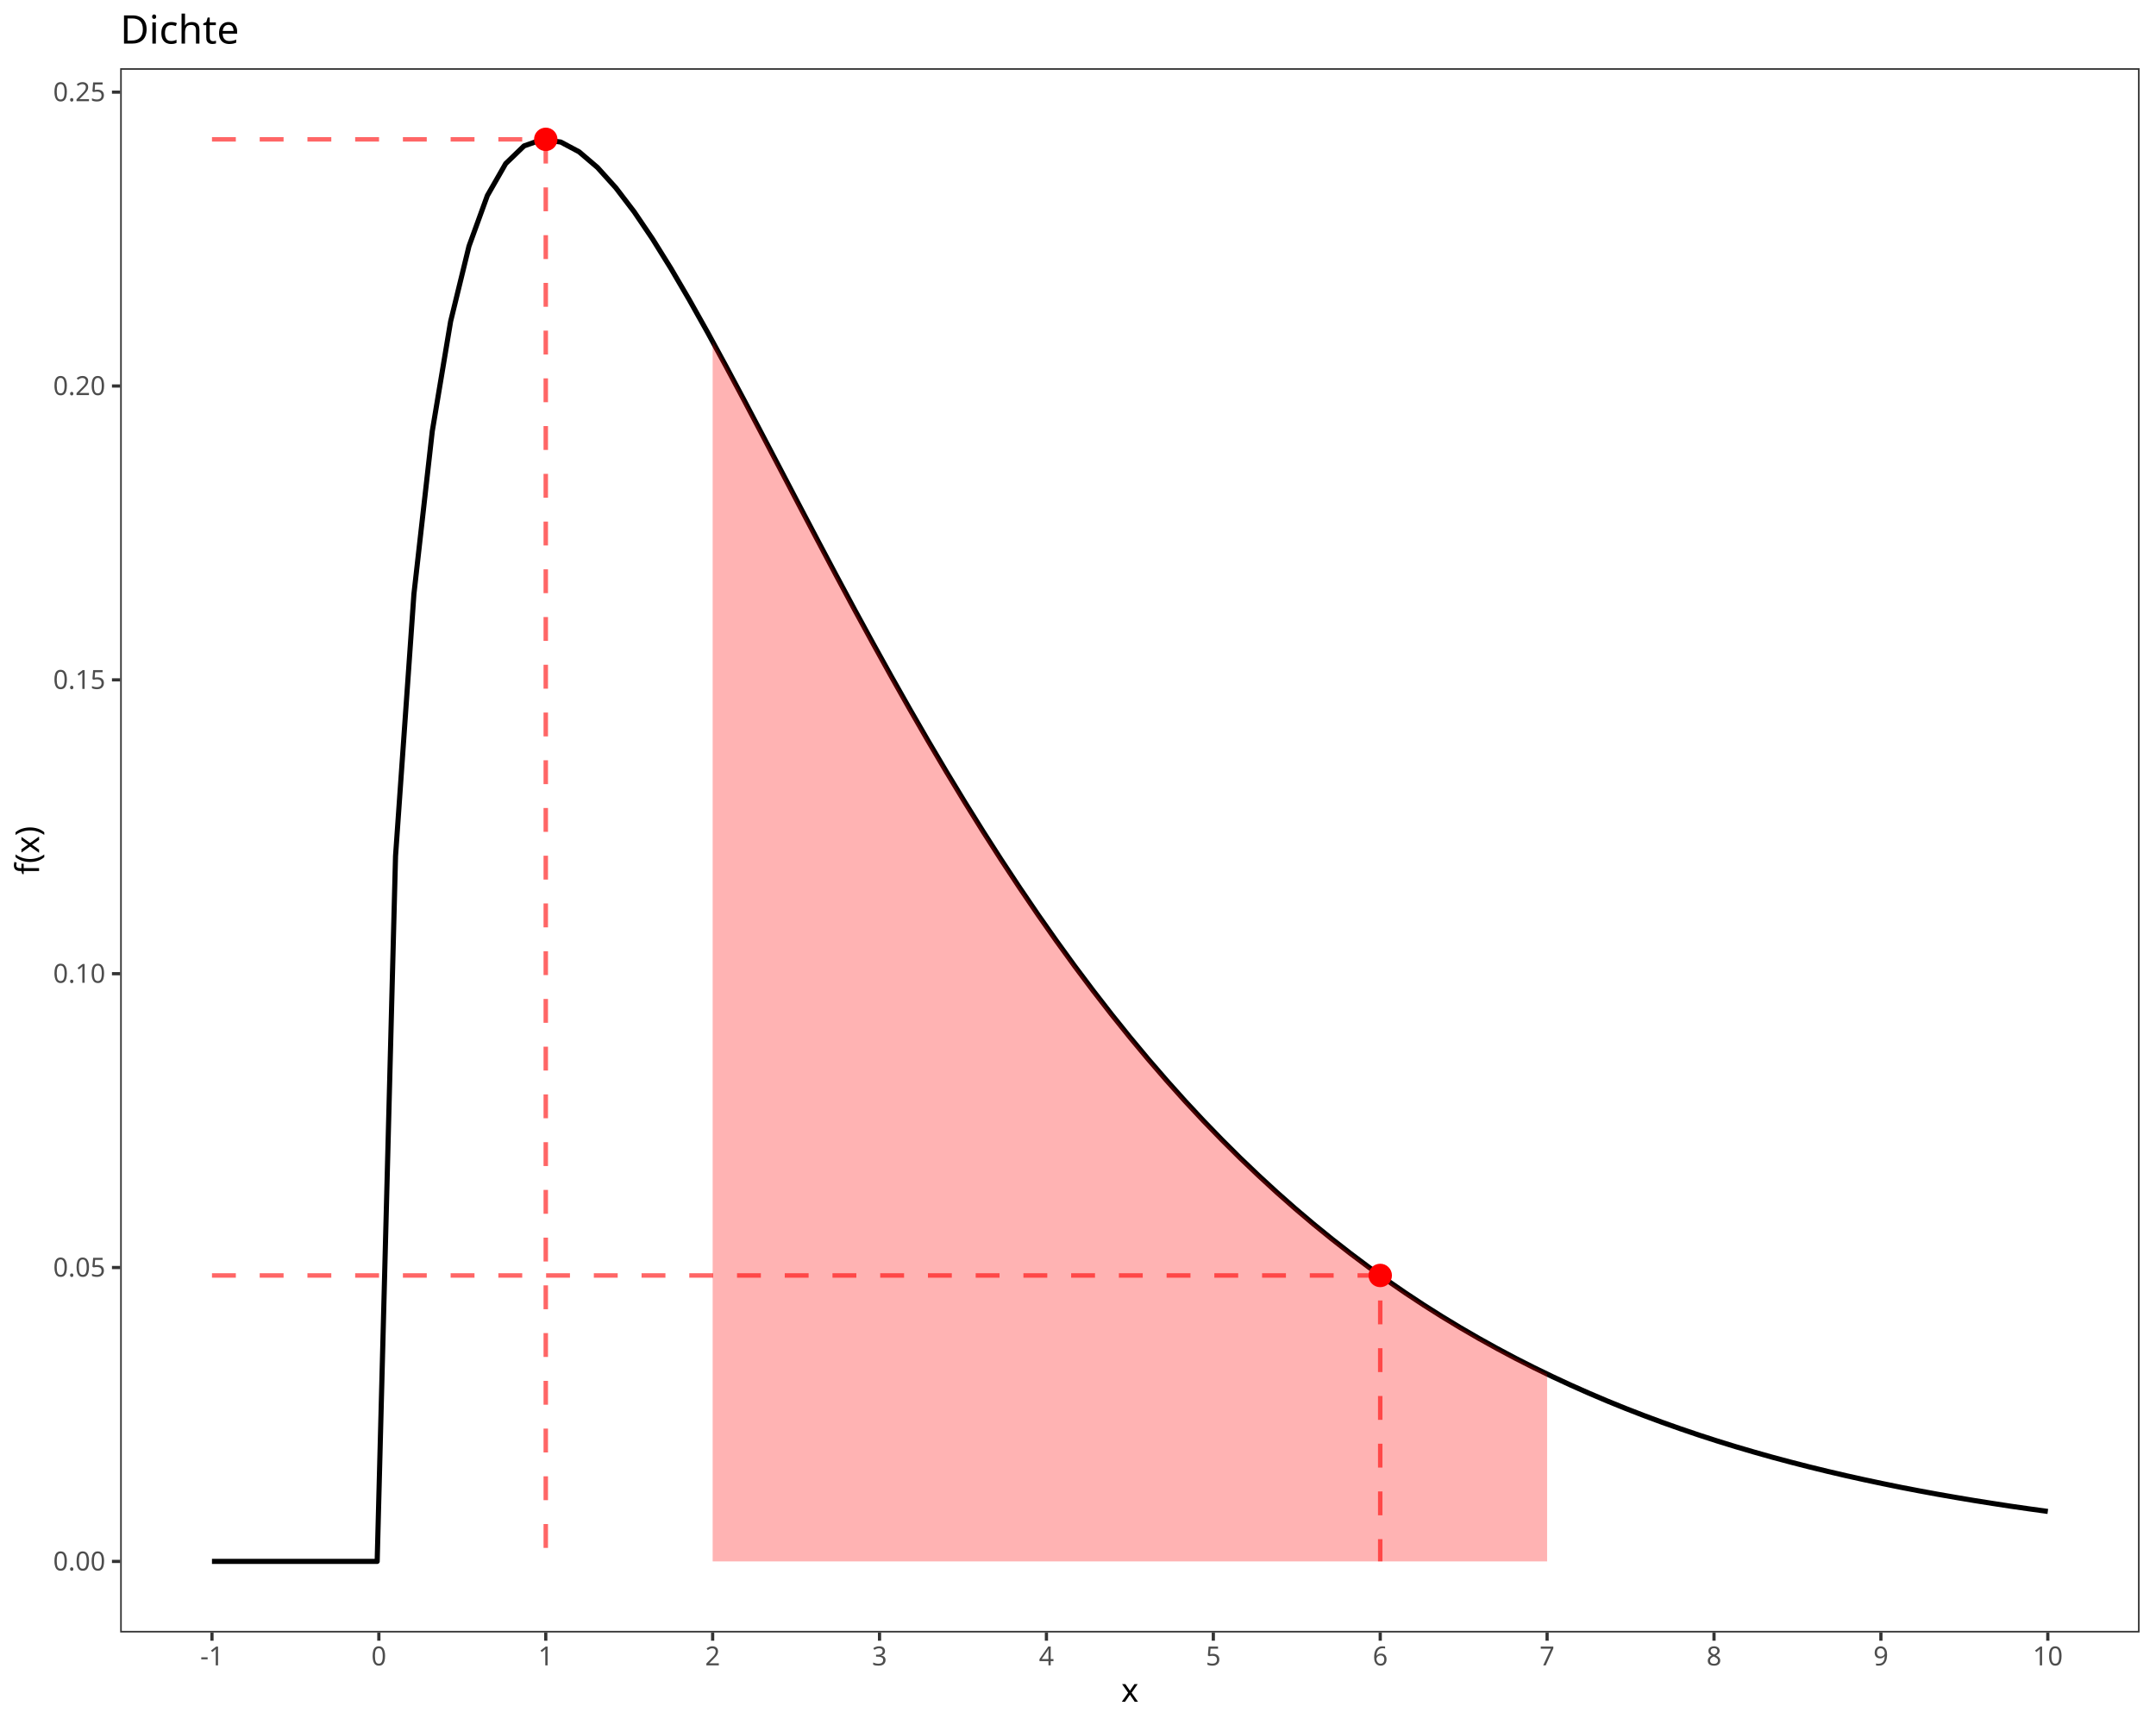
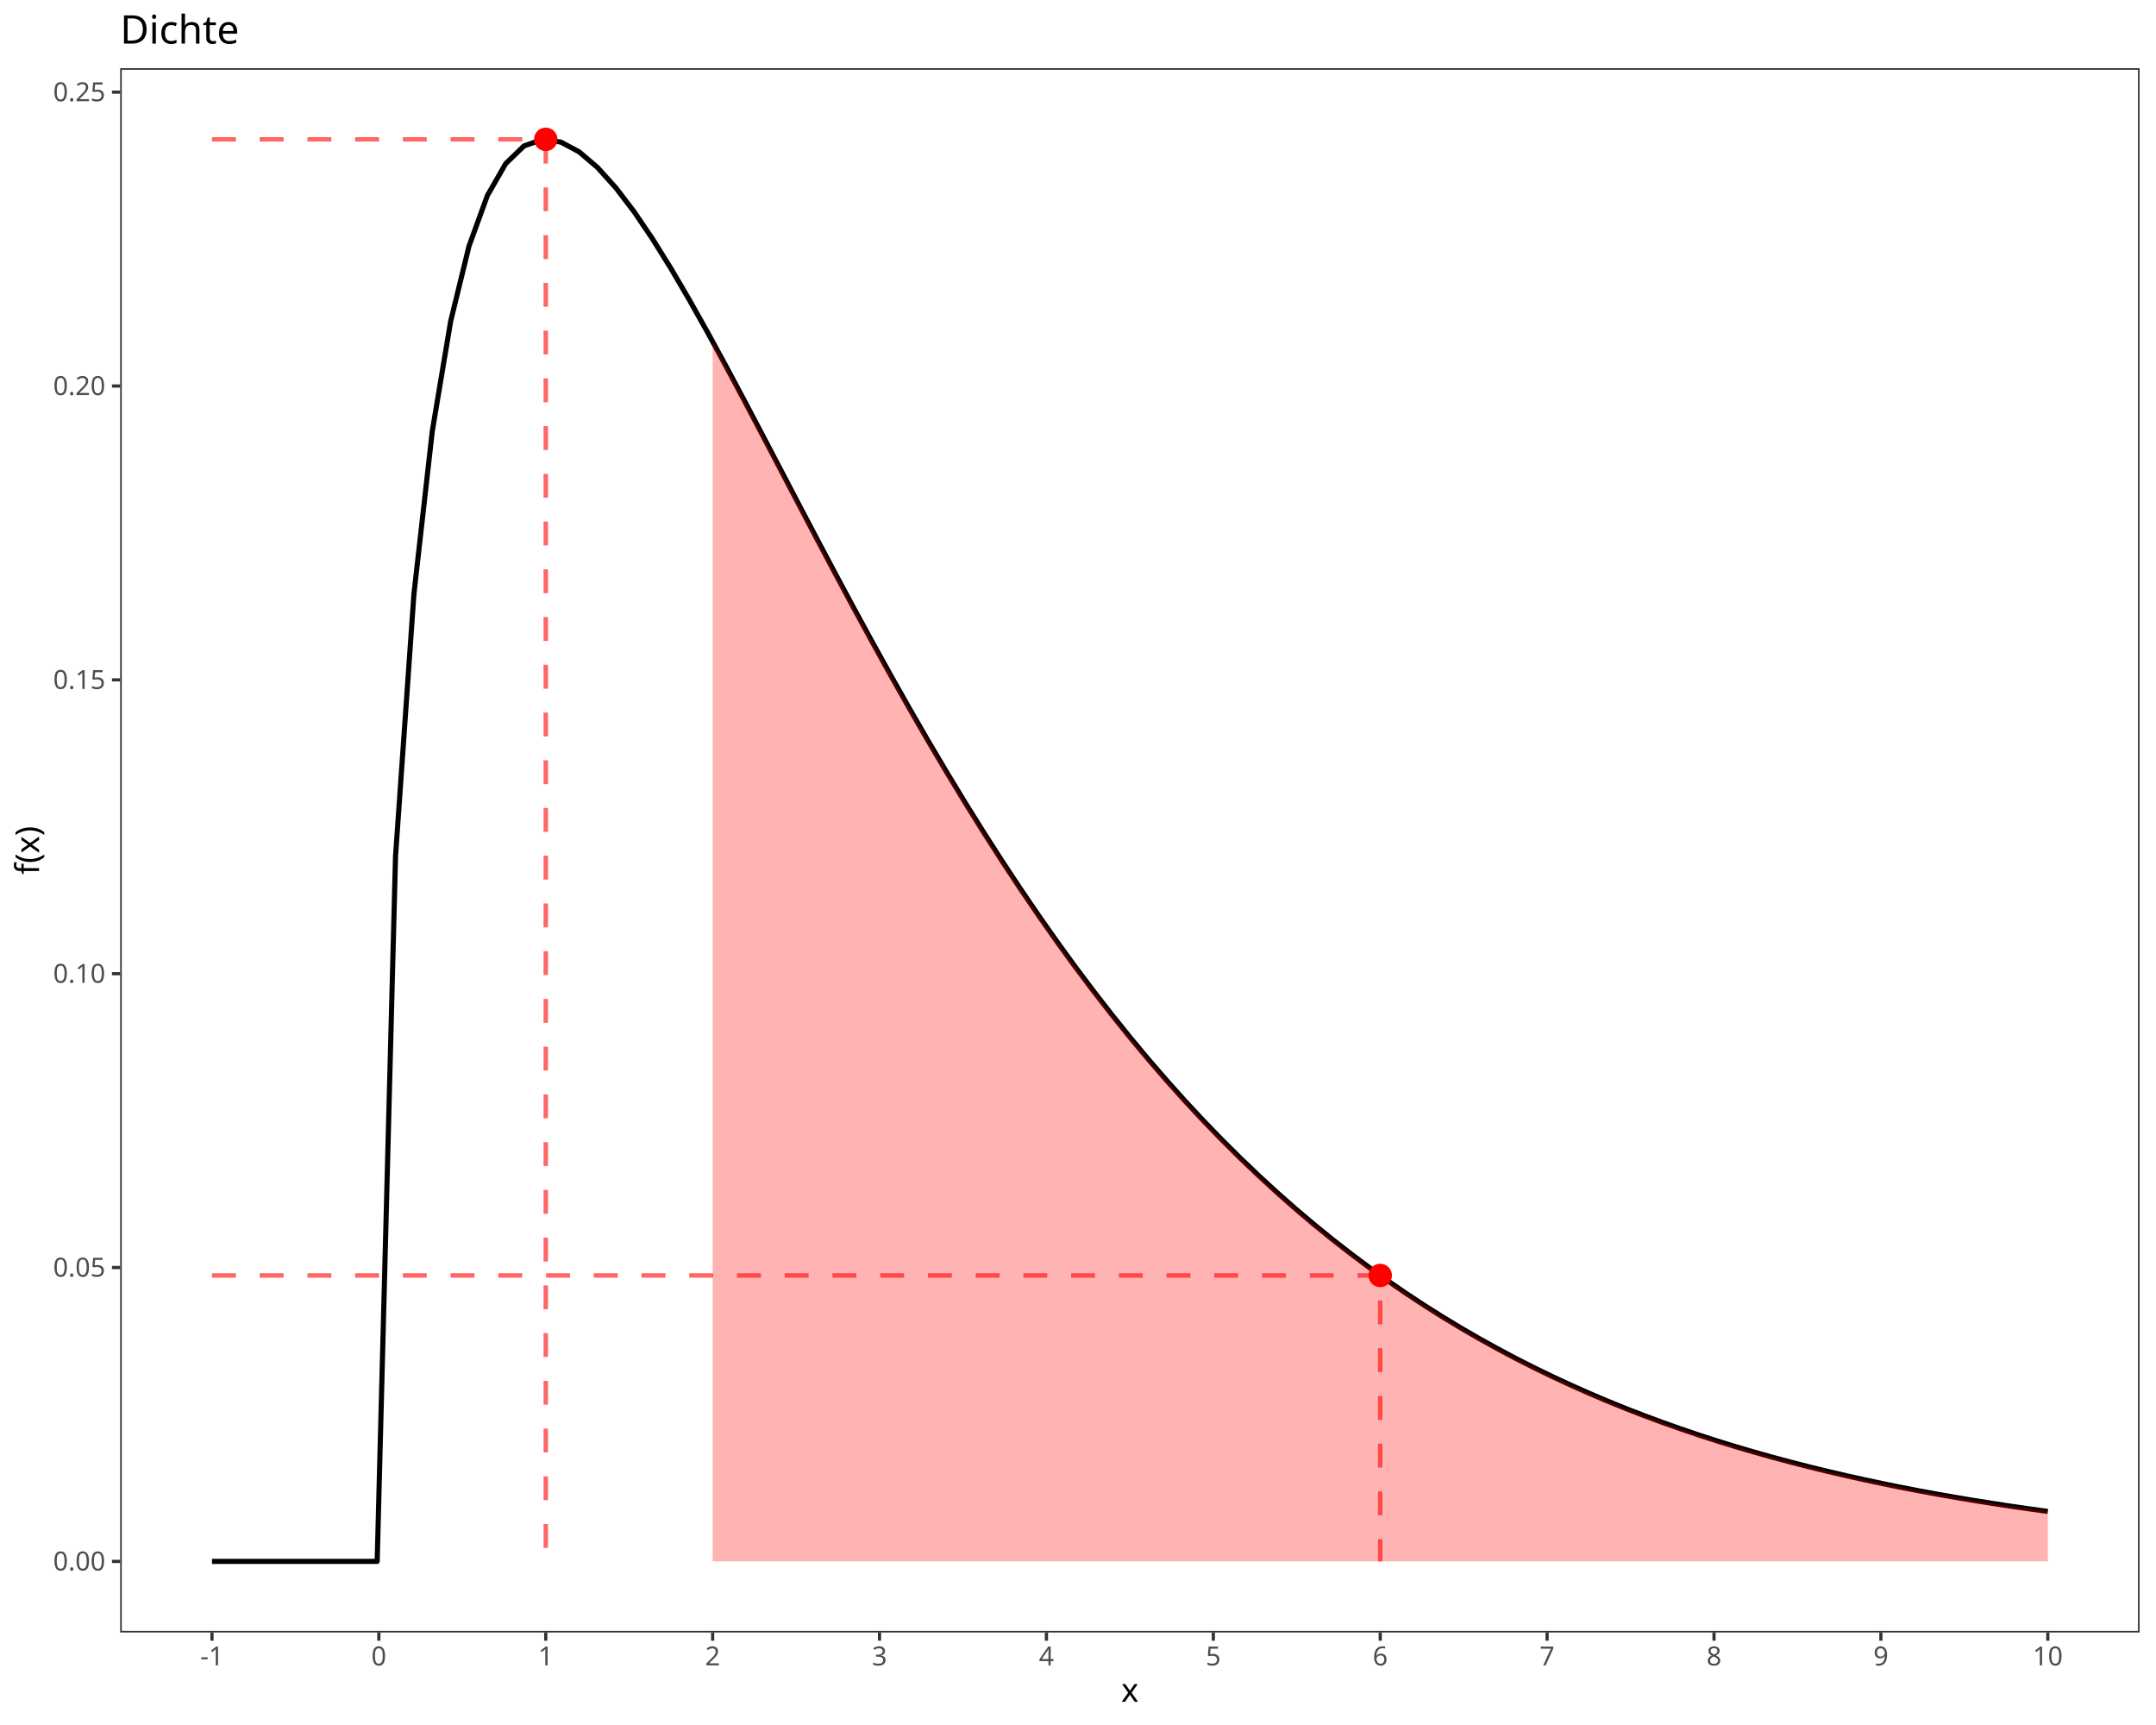
<svg xmlns="http://www.w3.org/2000/svg" class="svglite" data-engine-version="2.0" width="720.00pt" height="576.00pt" viewBox="0 0 720.00 576.00">
  <defs>
    <style type="text/css">
    .svglite line, .svglite polyline, .svglite polygon, .svglite path, .svglite rect, .svglite circle {
      fill: none;
      stroke: #000000;
      stroke-linecap: round;
      stroke-linejoin: round;
      stroke-miterlimit: 10.00;
    }
  </style>
  </defs>
  <rect width="100%" height="100%" style="stroke: none; fill: #FFFFFF;" />
  <defs>
    <clipPath id="cpMC4wMHw3MjAuMDB8MC4wMHw1NzYuMDA=">
      <rect x="0.00" y="0.00" width="720.00" height="576.00" />
    </clipPath>
  </defs>
  <g clip-path="url(#cpMC4wMHw3MjAuMDB8MC4wMHw1NzYuMDA=)">
    <rect x="0.00" y="0.00" width="720.00" height="576.00" style="stroke-width: 1.07; stroke: #FFFFFF; fill: #FFFFFF;" />
  </g>
  <defs>
    <clipPath id="cpNDAuMTN8NzE0LjUyfDIyLjc4fDU0NS4xMQ==">
      <rect x="40.13" y="22.78" width="674.39" height="522.33" />
    </clipPath>
  </defs>
  <g clip-path="url(#cpNDAuMTN8NzE0LjUyfDIyLjc4fDU0NS4xMQ==)">
    <rect x="40.13" y="22.78" width="674.39" height="522.33" style="stroke-width: 1.07; stroke: none; fill: #FFFFFF;" />
    <polyline points="70.79,521.37 76.92,521.37 83.05,521.37 89.18,521.37 95.31,521.37 101.44,521.37 107.57,521.37 113.70,521.37 119.83,521.37 125.96,521.37 132.09,285.87 138.23,198.37 144.36,143.98 150.49,107.31 156.62,82.20 162.75,65.32 168.88,54.63 175.01,48.72 181.14,46.57 187.27,47.43 193.40,50.70 199.53,55.92 205.66,62.71 211.80,70.75 217.93,79.80 224.06,89.64 230.19,100.10 236.32,111.02 242.45,122.29 248.58,133.78 254.71,145.43 260.84,157.13 266.97,168.85 273.10,180.51 279.23,192.07 285.36,203.50 291.50,214.76 297.63,225.82 303.76,236.67 309.89,247.29 316.02,257.65 322.15,267.76 328.28,277.60 334.41,287.17 340.54,296.45 346.67,305.46 352.80,314.19 358.93,322.64 365.07,330.81 371.20,338.71 377.33,346.33 383.46,353.68 389.59,360.77 395.72,367.61 401.85,374.19 407.98,380.52 414.11,386.62 420.24,392.47 426.37,398.11 432.50,403.52 438.63,408.71 444.77,413.70 450.90,418.48 457.03,423.07 463.16,427.47 469.29,431.69 475.42,435.74 481.55,439.61 487.68,443.32 493.81,446.87 499.94,450.27 506.07,453.53 512.20,456.64 518.34,459.62 524.47,462.47 530.60,465.19 536.73,467.80 542.86,470.29 548.99,472.67 555.12,474.94 561.25,477.11 567.38,479.19 573.51,481.17 579.64,483.06 585.77,484.86 591.90,486.59 598.04,488.23 604.17,489.80 610.30,491.30 616.43,492.73 622.56,494.09 628.69,495.39 634.82,496.64 640.95,497.82 647.08,498.95 653.21,500.02 659.34,501.05 665.47,502.02 671.60,502.96 677.74,503.84 683.87,504.69 " style="stroke-width: 1.71; stroke-linecap: butt;" />
-     <polygon points="237.99,114.07 243.68,124.57 249.36,135.27 255.05,146.08 260.74,156.94 266.43,167.81 272.11,178.63 277.80,189.38 283.49,200.02 289.18,210.52 294.86,220.86 300.55,231.02 306.24,240.99 311.92,250.76 317.61,260.30 323.30,269.63 328.99,278.71 334.67,287.57 340.36,296.18 346.05,304.56 351.73,312.69 357.42,320.58 363.11,328.23 368.80,335.65 374.48,342.83 380.17,349.77 385.86,356.49 391.54,362.98 397.23,369.25 402.92,375.31 408.61,381.15 414.29,386.79 419.98,392.23 425.67,397.47 431.36,402.52 437.04,407.38 442.73,412.06 448.42,416.57 454.10,420.91 459.79,425.08 465.48,429.09 471.17,432.95 476.85,436.66 482.54,440.22 488.23,443.64 493.91,446.93 499.60,450.09 505.29,453.12 510.98,456.03 516.66,458.82 516.66,521.37 510.98,521.37 505.29,521.37 499.60,521.37 493.91,521.37 488.23,521.37 482.54,521.37 476.85,521.37 471.17,521.37 465.48,521.37 459.79,521.37 454.10,521.37 448.42,521.37 442.73,521.37 437.04,521.37 431.36,521.37 425.67,521.37 419.98,521.37 414.29,521.37 408.61,521.37 402.92,521.37 397.23,521.37 391.54,521.37 385.86,521.37 380.17,521.37 374.48,521.37 368.80,521.37 363.11,521.37 357.42,521.37 351.73,521.37 346.05,521.37 340.36,521.37 334.67,521.37 328.99,521.37 323.30,521.37 317.61,521.37 311.92,521.37 306.24,521.37 300.55,521.37 294.86,521.37 289.18,521.37 283.49,521.37 277.80,521.37 272.11,521.37 266.43,521.37 260.74,521.37 255.05,521.37 249.36,521.37 243.68,521.37 237.99,521.37 " style="stroke-width: 0.00; stroke: none; fill: #FF0000; fill-opacity: 0.30;" />
-     <polyline points="237.99,114.07 243.68,124.57 249.36,135.27 255.05,146.08 260.74,156.94 266.43,167.81 272.11,178.63 277.80,189.38 283.49,200.02 289.18,210.52 294.86,220.86 300.55,231.02 306.24,240.99 311.92,250.76 317.61,260.30 323.30,269.63 328.99,278.71 334.67,287.57 340.36,296.18 346.05,304.56 351.73,312.69 357.42,320.58 363.11,328.23 368.80,335.65 374.48,342.83 380.17,349.77 385.86,356.49 391.54,362.98 397.23,369.25 402.92,375.31 408.61,381.15 414.29,386.79 419.98,392.23 425.67,397.47 431.36,402.52 437.04,407.38 442.73,412.06 448.42,416.57 454.10,420.91 459.79,425.08 465.48,429.09 471.17,432.95 476.85,436.66 482.54,440.22 488.23,443.64 493.91,446.93 499.60,450.09 505.29,453.12 510.98,456.03 516.66,458.82 " style="stroke-width: 1.07; stroke: none;" />
-     <polyline points="516.66,521.37 510.98,521.37 505.29,521.37 499.60,521.37 493.91,521.37 488.23,521.37 482.54,521.37 476.85,521.37 471.17,521.37 465.48,521.37 459.79,521.37 454.10,521.37 448.42,521.37 442.73,521.37 437.04,521.37 431.36,521.37 425.67,521.37 419.98,521.37 414.29,521.37 408.61,521.37 402.92,521.37 397.23,521.37 391.54,521.37 385.86,521.37 380.17,521.37 374.48,521.37 368.80,521.37 363.11,521.37 357.42,521.37 351.73,521.37 346.05,521.37 340.36,521.37 334.67,521.37 328.99,521.37 323.30,521.37 317.61,521.37 311.92,521.37 306.24,521.37 300.55,521.37 294.86,521.37 289.18,521.37 283.49,521.37 277.80,521.37 272.11,521.37 266.43,521.37 260.74,521.37 255.05,521.37 249.36,521.37 243.68,521.37 237.99,521.37 " style="stroke-width: 1.07; stroke: none;" />
+     <polygon points="237.99,114.07 247.09,130.97 256.19,148.25 265.29,165.63 274.39,182.94 283.49,200.02 292.59,216.74 301.69,233.03 310.79,248.82 319.89,264.06 328.99,278.71 338.09,292.77 347.18,306.20 356.28,319.02 365.38,331.23 374.48,342.83 383.58,353.83 392.68,364.25 401.78,374.12 410.88,383.43 419.98,392.23 429.08,400.52 438.18,408.33 447.28,415.68 456.38,422.60 465.48,429.09 474.58,435.19 483.68,440.92 492.78,446.28 501.88,451.32 510.98,456.03 520.08,460.44 529.17,464.57 538.27,468.44 547.37,472.05 556.47,475.43 565.57,478.58 574.67,481.53 583.77,484.28 592.87,486.85 601.97,489.25 611.07,491.49 620.17,493.57 629.27,495.51 638.37,497.33 647.47,499.02 656.57,500.59 665.67,502.05 674.77,503.42 683.87,504.69 683.87,521.37 674.77,521.37 665.67,521.37 656.57,521.37 647.47,521.37 638.37,521.37 629.27,521.37 620.17,521.37 611.07,521.37 601.97,521.37 592.87,521.37 583.77,521.37 574.67,521.37 565.57,521.37 556.47,521.37 547.37,521.37 538.27,521.37 529.17,521.37 520.08,521.37 510.98,521.37 501.88,521.37 492.78,521.37 483.68,521.37 474.58,521.37 465.48,521.37 456.38,521.37 447.28,521.37 438.18,521.37 429.08,521.37 419.98,521.37 410.88,521.37 401.78,521.37 392.68,521.37 383.58,521.37 374.48,521.37 365.38,521.37 356.28,521.37 347.18,521.37 338.09,521.37 328.99,521.37 319.89,521.37 310.79,521.37 301.69,521.37 292.59,521.37 283.49,521.37 274.39,521.37 265.29,521.37 256.19,521.37 247.09,521.37 237.99,521.37 " style="stroke-width: 0.00; stroke: none; fill: #FF0000; fill-opacity: 0.30;" />
+     <polyline points="237.99,114.07 247.09,130.97 256.19,148.25 265.29,165.63 274.39,182.94 283.49,200.02 292.59,216.74 301.69,233.03 310.79,248.82 319.89,264.06 328.99,278.71 338.09,292.77 347.18,306.20 356.28,319.02 365.38,331.23 374.48,342.83 383.58,353.83 392.68,364.25 401.78,374.12 410.88,383.43 419.98,392.23 429.08,400.52 438.18,408.33 447.28,415.68 456.38,422.60 465.48,429.09 474.58,435.19 483.68,440.92 492.78,446.28 501.88,451.32 510.98,456.03 520.08,460.44 529.17,464.57 538.27,468.44 547.37,472.05 556.47,475.43 565.57,478.58 574.67,481.53 583.77,484.28 592.87,486.85 601.97,489.25 611.07,491.49 620.17,493.57 629.27,495.51 638.37,497.33 647.47,499.02 656.57,500.59 665.67,502.05 674.77,503.42 683.87,504.69 " style="stroke-width: 1.07; stroke: none;" />
+     <polyline points="683.87,521.37 674.77,521.37 665.67,521.37 656.57,521.37 647.47,521.37 638.37,521.37 629.27,521.37 620.17,521.37 611.07,521.37 601.97,521.37 592.87,521.37 583.77,521.37 574.67,521.37 565.57,521.37 556.47,521.37 547.37,521.37 538.27,521.37 529.17,521.37 520.08,521.37 510.98,521.37 501.88,521.37 492.78,521.37 483.68,521.37 474.58,521.37 465.48,521.37 456.38,521.37 447.28,521.37 438.18,521.37 429.08,521.37 419.98,521.37 410.88,521.37 401.78,521.37 392.68,521.37 383.58,521.37 374.48,521.37 365.38,521.37 356.28,521.37 347.18,521.37 338.09,521.37 328.99,521.37 319.89,521.37 310.79,521.37 301.69,521.37 292.59,521.37 283.49,521.37 274.39,521.37 265.29,521.37 256.19,521.37 247.09,521.37 237.99,521.37 " style="stroke-width: 1.07; stroke: none;" />
    <polyline points="70.79,46.53 182.26,46.53 182.26,521.37 " style="stroke-width: 1.49; stroke: #FF0000; stroke-opacity: 0.60; stroke-dasharray: 7.97,7.97; stroke-linecap: butt;" />
    <circle cx="182.26" cy="46.53" r="3.56" style="stroke-width: 0.71; stroke: #FF0000; fill: #FF0000;" />
    <polyline points="70.79,425.89 460.93,425.89 460.93,521.37 " style="stroke-width: 1.49; stroke: #FF0000; stroke-opacity: 0.60; stroke-dasharray: 7.97,7.97; stroke-linecap: butt;" />
    <circle cx="460.93" cy="425.89" r="3.56" style="stroke-width: 0.71; stroke: #FF0000; fill: #FF0000;" />
    <rect x="40.13" y="22.78" width="674.39" height="522.33" style="stroke-width: 1.07; stroke: #333333;" />
  </g>
  <g clip-path="url(#cpMC4wMHw3MjAuMDB8MC4wMHw1NzYuMDA=)">
    <text x="35.20" y="524.40" text-anchor="end" style="font-size: 8.80px; fill: #4D4D4D; font-family: sans;" textLength="17.13px" lengthAdjust="spacingAndGlyphs">0.00</text>
    <text x="35.20" y="426.28" text-anchor="end" style="font-size: 8.80px; fill: #4D4D4D; font-family: sans;" textLength="17.13px" lengthAdjust="spacingAndGlyphs">0.05</text>
    <text x="35.20" y="328.16" text-anchor="end" style="font-size: 8.80px; fill: #4D4D4D; font-family: sans;" textLength="17.13px" lengthAdjust="spacingAndGlyphs">0.10</text>
    <text x="35.20" y="230.04" text-anchor="end" style="font-size: 8.80px; fill: #4D4D4D; font-family: sans;" textLength="17.13px" lengthAdjust="spacingAndGlyphs">0.15</text>
    <text x="35.20" y="131.92" text-anchor="end" style="font-size: 8.80px; fill: #4D4D4D; font-family: sans;" textLength="17.13px" lengthAdjust="spacingAndGlyphs">0.20</text>
    <text x="35.20" y="33.80" text-anchor="end" style="font-size: 8.80px; fill: #4D4D4D; font-family: sans;" textLength="17.13px" lengthAdjust="spacingAndGlyphs">0.25</text>
    <polyline points="37.39,521.37 40.13,521.37 " style="stroke-width: 1.07; stroke: #333333; stroke-linecap: butt;" />
    <polyline points="37.39,423.25 40.13,423.25 " style="stroke-width: 1.07; stroke: #333333; stroke-linecap: butt;" />
    <polyline points="37.39,325.13 40.13,325.13 " style="stroke-width: 1.07; stroke: #333333; stroke-linecap: butt;" />
    <polyline points="37.39,227.01 40.13,227.01 " style="stroke-width: 1.07; stroke: #333333; stroke-linecap: butt;" />
    <polyline points="37.39,128.89 40.13,128.89 " style="stroke-width: 1.07; stroke: #333333; stroke-linecap: butt;" />
    <polyline points="37.39,30.77 40.13,30.77 " style="stroke-width: 1.07; stroke: #333333; stroke-linecap: butt;" />
    <polyline points="70.79,547.85 70.79,545.11 " style="stroke-width: 1.07; stroke: #333333; stroke-linecap: butt;" />
    <polyline points="126.52,547.85 126.52,545.11 " style="stroke-width: 1.07; stroke: #333333; stroke-linecap: butt;" />
    <polyline points="182.26,547.85 182.26,545.11 " style="stroke-width: 1.07; stroke: #333333; stroke-linecap: butt;" />
    <polyline points="237.99,547.85 237.99,545.11 " style="stroke-width: 1.07; stroke: #333333; stroke-linecap: butt;" />
    <polyline points="293.72,547.85 293.72,545.11 " style="stroke-width: 1.07; stroke: #333333; stroke-linecap: butt;" />
    <polyline points="349.46,547.85 349.46,545.11 " style="stroke-width: 1.07; stroke: #333333; stroke-linecap: butt;" />
    <polyline points="405.19,547.85 405.19,545.11 " style="stroke-width: 1.07; stroke: #333333; stroke-linecap: butt;" />
    <polyline points="460.93,547.85 460.93,545.11 " style="stroke-width: 1.07; stroke: #333333; stroke-linecap: butt;" />
    <polyline points="516.66,547.85 516.66,545.11 " style="stroke-width: 1.07; stroke: #333333; stroke-linecap: butt;" />
    <polyline points="572.40,547.85 572.40,545.11 " style="stroke-width: 1.07; stroke: #333333; stroke-linecap: butt;" />
    <polyline points="628.13,547.85 628.13,545.11 " style="stroke-width: 1.07; stroke: #333333; stroke-linecap: butt;" />
    <polyline points="683.87,547.85 683.87,545.11 " style="stroke-width: 1.07; stroke: #333333; stroke-linecap: butt;" />
    <text x="70.79" y="556.10" text-anchor="middle" style="font-size: 8.80px; fill: #4D4D4D; font-family: sans;" textLength="7.82px" lengthAdjust="spacingAndGlyphs">-1</text>
    <text x="126.52" y="556.10" text-anchor="middle" style="font-size: 8.80px; fill: #4D4D4D; font-family: sans;" textLength="4.89px" lengthAdjust="spacingAndGlyphs">0</text>
    <text x="182.26" y="556.10" text-anchor="middle" style="font-size: 8.80px; fill: #4D4D4D; font-family: sans;" textLength="4.89px" lengthAdjust="spacingAndGlyphs">1</text>
    <text x="237.99" y="556.10" text-anchor="middle" style="font-size: 8.80px; fill: #4D4D4D; font-family: sans;" textLength="4.89px" lengthAdjust="spacingAndGlyphs">2</text>
    <text x="293.72" y="556.10" text-anchor="middle" style="font-size: 8.80px; fill: #4D4D4D; font-family: sans;" textLength="4.89px" lengthAdjust="spacingAndGlyphs">3</text>
    <text x="349.46" y="556.10" text-anchor="middle" style="font-size: 8.80px; fill: #4D4D4D; font-family: sans;" textLength="4.89px" lengthAdjust="spacingAndGlyphs">4</text>
    <text x="405.19" y="556.10" text-anchor="middle" style="font-size: 8.80px; fill: #4D4D4D; font-family: sans;" textLength="4.89px" lengthAdjust="spacingAndGlyphs">5</text>
    <text x="460.93" y="556.10" text-anchor="middle" style="font-size: 8.80px; fill: #4D4D4D; font-family: sans;" textLength="4.89px" lengthAdjust="spacingAndGlyphs">6</text>
    <text x="516.66" y="556.10" text-anchor="middle" style="font-size: 8.80px; fill: #4D4D4D; font-family: sans;" textLength="4.89px" lengthAdjust="spacingAndGlyphs">7</text>
    <text x="572.40" y="556.10" text-anchor="middle" style="font-size: 8.80px; fill: #4D4D4D; font-family: sans;" textLength="4.89px" lengthAdjust="spacingAndGlyphs">8</text>
    <text x="628.13" y="556.10" text-anchor="middle" style="font-size: 8.80px; fill: #4D4D4D; font-family: sans;" textLength="4.89px" lengthAdjust="spacingAndGlyphs">9</text>
    <text x="683.87" y="556.10" text-anchor="middle" style="font-size: 8.80px; fill: #4D4D4D; font-family: sans;" textLength="9.79px" lengthAdjust="spacingAndGlyphs">10</text>
    <text x="377.33" y="568.24" text-anchor="middle" style="font-size: 11.00px; font-family: sans;" textLength="5.50px" lengthAdjust="spacingAndGlyphs">x</text>
    <text transform="translate(13.05,283.95) rotate(-90)" text-anchor="middle" style="font-size: 11.00px; font-family: sans;" textLength="15.89px" lengthAdjust="spacingAndGlyphs">f(x)</text>
    <text x="40.13" y="14.56" style="font-size: 13.20px; font-family: sans;" textLength="37.42px" lengthAdjust="spacingAndGlyphs">Dichte</text>
  </g>
</svg>
